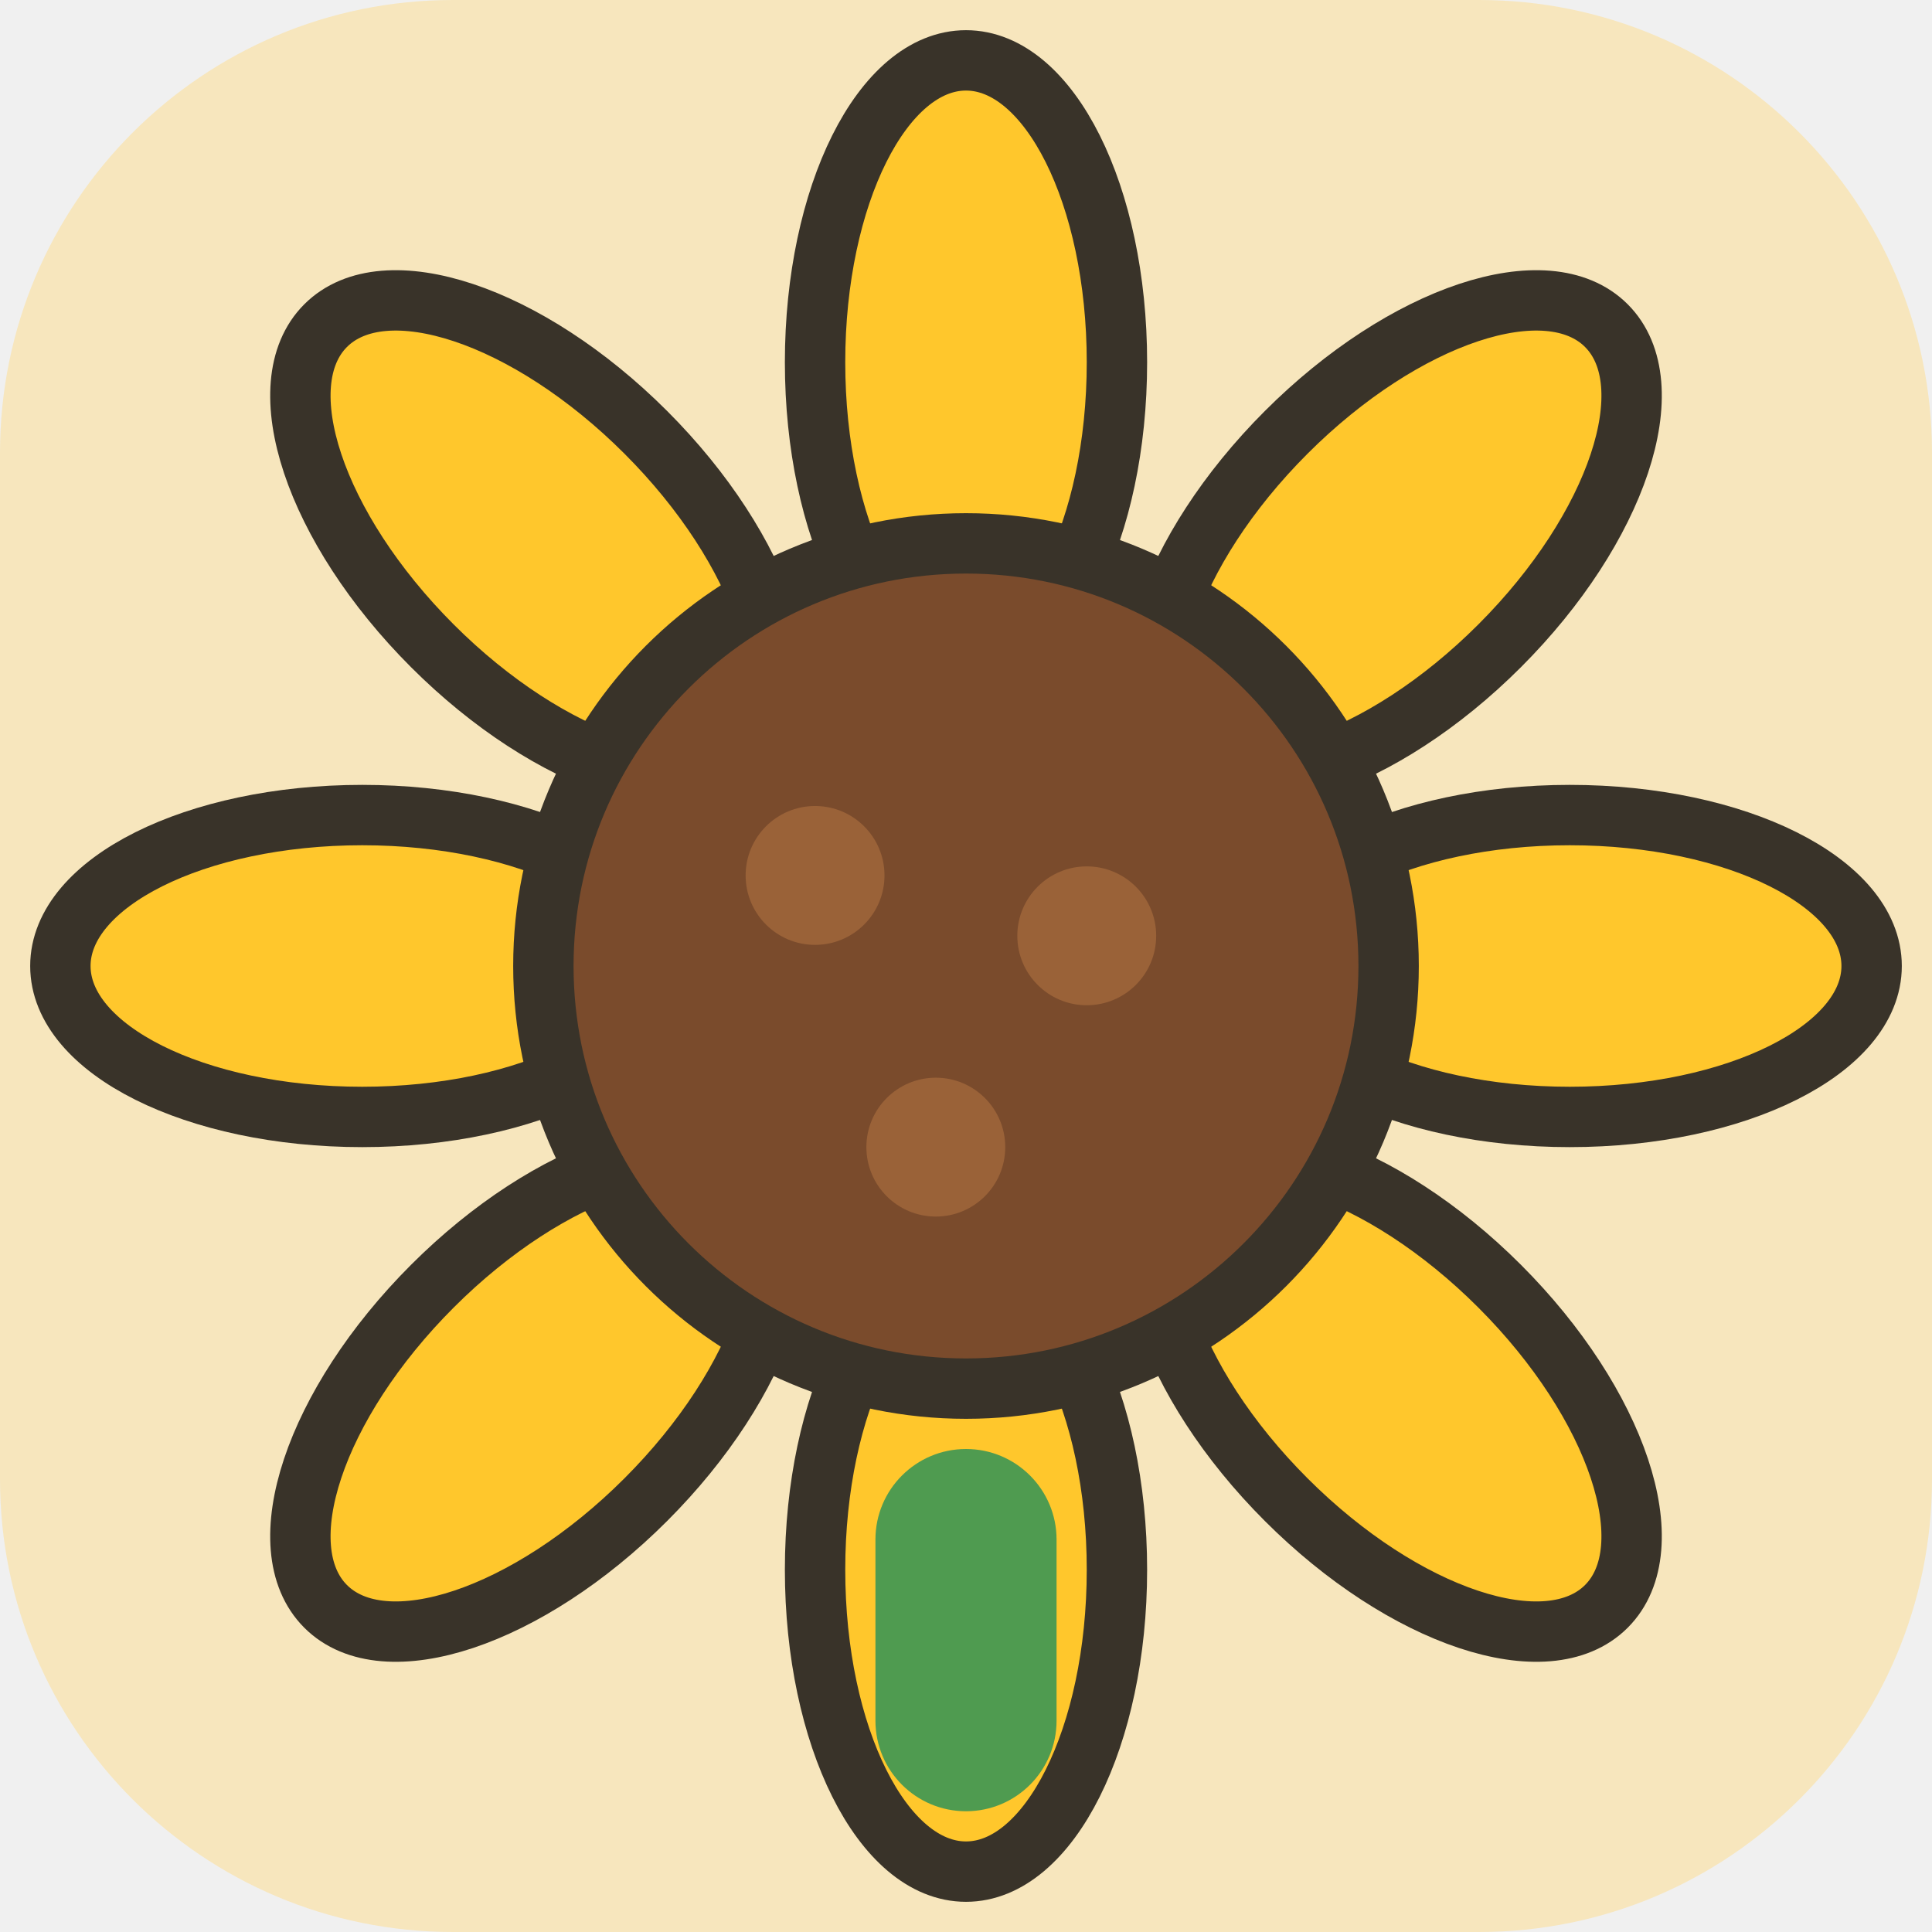
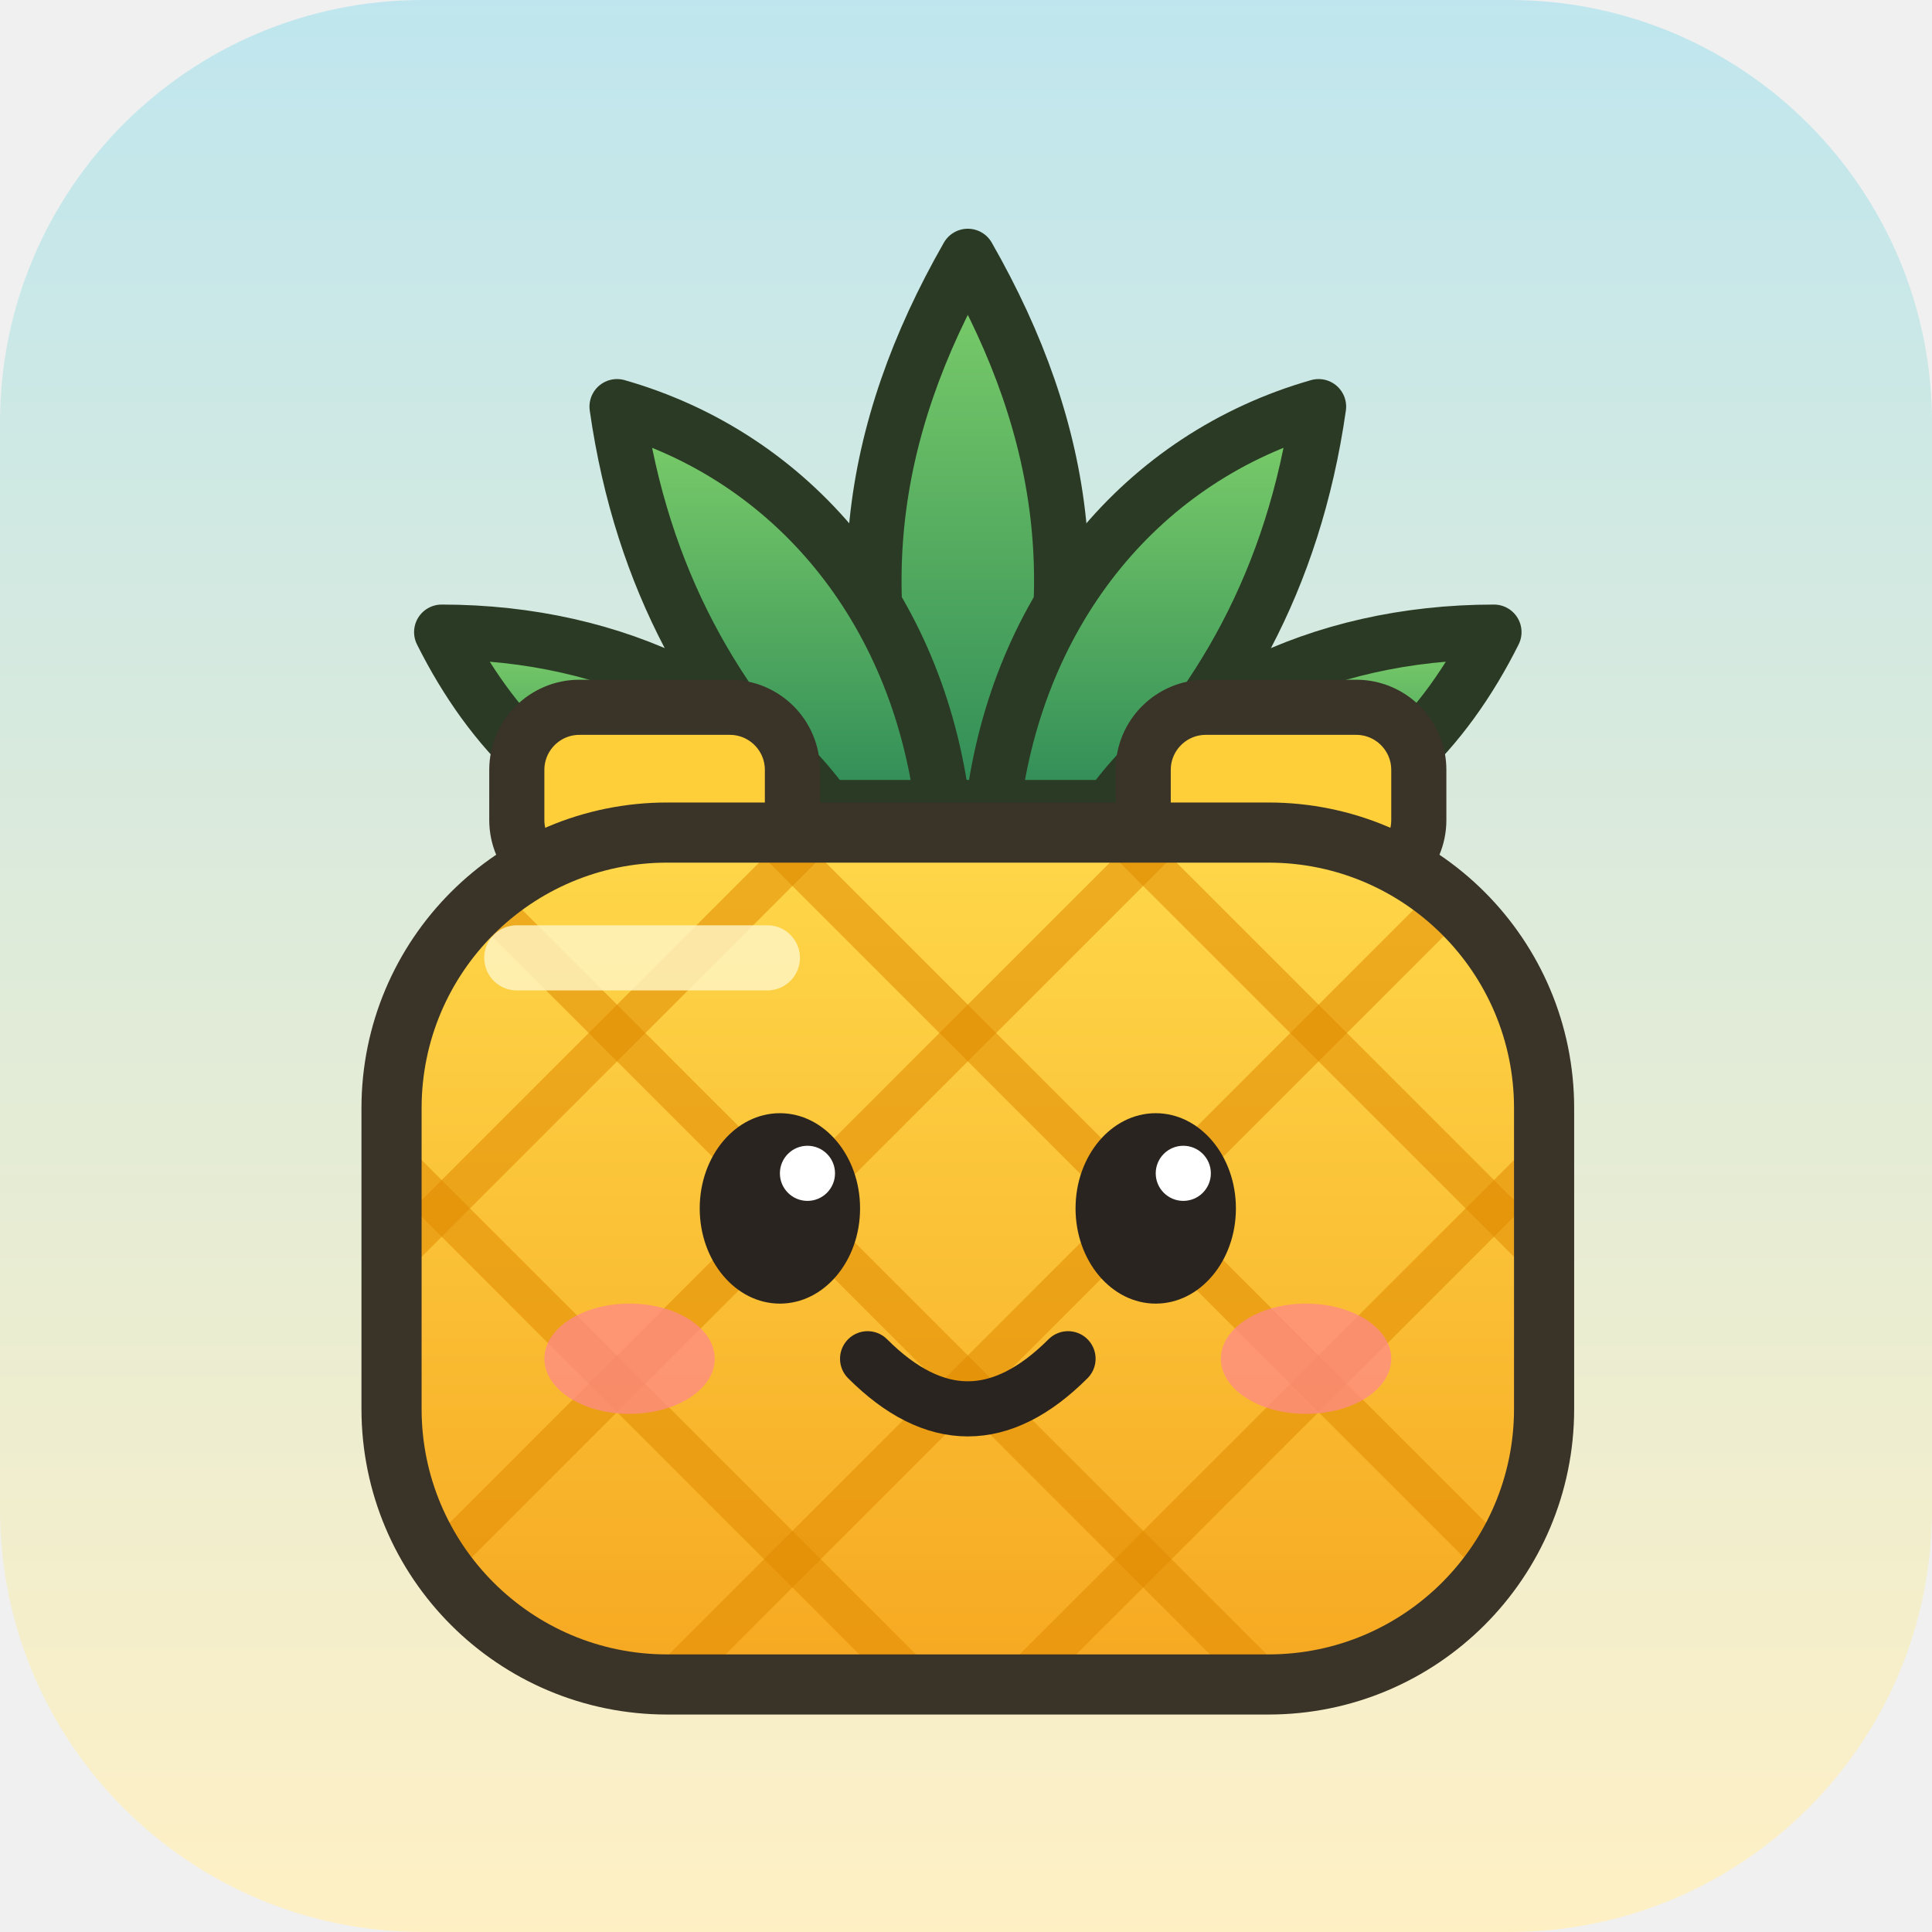
<svg xmlns="http://www.w3.org/2000/svg" viewBox="0 0 64 64">
-   <rect width="64" height="64" rx="15" fill="#f7e6bd" />
-   <g fill="#ffc72c" stroke="#393329" stroke-width="2">
-     <ellipse cx="32" cy="12" rx="5" ry="10" />
-     <ellipse cx="32" cy="12" rx="5" ry="10" transform="rotate(45 32 32)" />
-     <ellipse cx="32" cy="12" rx="5" ry="10" transform="rotate(90 32 32)" />
-     <ellipse cx="32" cy="12" rx="5" ry="10" transform="rotate(135 32 32)" />
-     <ellipse cx="32" cy="12" rx="5" ry="10" transform="rotate(180 32 32)" />
-     <ellipse cx="32" cy="12" rx="5" ry="10" transform="rotate(225 32 32)" />
-     <ellipse cx="32" cy="12" rx="5" ry="10" transform="rotate(270 32 32)" />
-     <ellipse cx="32" cy="12" rx="5" ry="10" transform="rotate(315 32 32)" />
+   <defs>
+     <linearGradient id="pl-bg" x1="0" y1="0" x2="0" y2="1">
+       <stop offset="0" stop-color="#bfe6ee" />
+       <stop offset="1" stop-color="#fff0c4" />
+     </linearGradient>
+   </defs>
+   <rect width="64" height="64" rx="14" fill="url(#pl-bg)" />
+   <g transform="translate(5.5 6) scale(0.83)">
+     <defs>
+       <linearGradient id="pl-body" x1="0" y1="0" x2="0" y2="1">
+         <stop offset="0" stop-color="#ffd84a" />
+         <stop offset="1" stop-color="#f6a821" />
+       </linearGradient>
+       <linearGradient id="pl-leaf" x1="0" y1="0" x2="0" y2="1">
+         <stop offset="0" stop-color="#7fd06a" />
+         <stop offset="1" stop-color="#2e8b57" />
+       </linearGradient>
+       <clipPath id="pl-clip">
+         <rect x="9" y="26" width="46" height="34" rx="11" />
+       </clipPath>
+     </defs>
+     <g stroke="#2b3a24" stroke-width="2.2" stroke-linejoin="round" fill="url(#pl-leaf)">
+       <path d="M32 3 C36 10 37 17 34 25 H30 C27 17 28 10 32 3 Z" />
+       <path d="M18 9 C25 11 30 17 31 25 H26 C22 21 19 16 18 9 Z" />
+       <path d="M46 9 C39 11 34 17 33 25 H38 C42 21 45 16 46 9 Z" />
+       <path d="M11 18 C18 18 24 21 27 26 H20 C16 25 13 22 11 18 Z" />
+       <path d="M53 18 C46 18 40 21 37 26 H44 C48 25 51 22 53 18 Z" />
+     </g>
+     <g fill="#ffcf3a" stroke="#3a3328" stroke-width="2.2">
+       <rect x="14" y="21" width="11" height="7" rx="2.5" />
+       <rect x="39" y="21" width="11" height="7" rx="2.5" />
+     </g>
+     <rect x="9" y="26" width="46" height="34" rx="11" fill="url(#pl-body)" />
+     <g clip-path="url(#pl-clip)" stroke="#e08a00" stroke-width="1.6" stroke-opacity="0.55">
+       <path d="M0 30 L34 64 M10 26 L48 64 M24 26 L62 64 M38 26 L72 60 M52 26 L80 54" />
+       <path d="M64 30 L30 64 M54 26 L16 64 M40 26 L2 64 M26 26 L-8 60 M12 26 L-16 54" />
+     </g>
+     <rect x="9" y="26" width="46" height="34" rx="11" fill="none" stroke="#3a3328" stroke-width="2.4" />
+     <path d="M14 31 H24" stroke="#fff6c8" stroke-width="2.6" stroke-linecap="round" opacity="0.8" />
+     <ellipse cx="24.5" cy="41" rx="3.2" ry="3.8" fill="#2a2420" />
+     <ellipse cx="39.5" cy="41" rx="3.2" ry="3.8" fill="#2a2420" />
+     <circle cx="25.6" cy="39.6" r="1.1" fill="#fff" />
+     <circle cx="40.6" cy="39.6" r="1.1" fill="#fff" />
+     <path d="M28 47 Q32 51 36 47" fill="none" stroke="#2a2420" stroke-width="2.2" stroke-linecap="round" />
+     <ellipse cx="18.5" cy="47" rx="3.4" ry="2.2" fill="#ff8a8a" opacity="0.75" />
+     <ellipse cx="45.5" cy="47" rx="3.4" ry="2.2" fill="#ff8a8a" opacity="0.75" />
  </g>
-   <circle cx="32" cy="32" r="14" fill="#7a4b2c" stroke="#393329" stroke-width="2" />
-   <circle cx="27" cy="29" r="2.3" fill="#9a6238" />
-   <circle cx="36" cy="31" r="2.3" fill="#9a6238" />
-   <circle cx="31" cy="38" r="2.3" fill="#9a6238" />
-   <rect x="29" y="48" width="6" height="12" rx="3" fill="#4f9b50" />
</svg>
